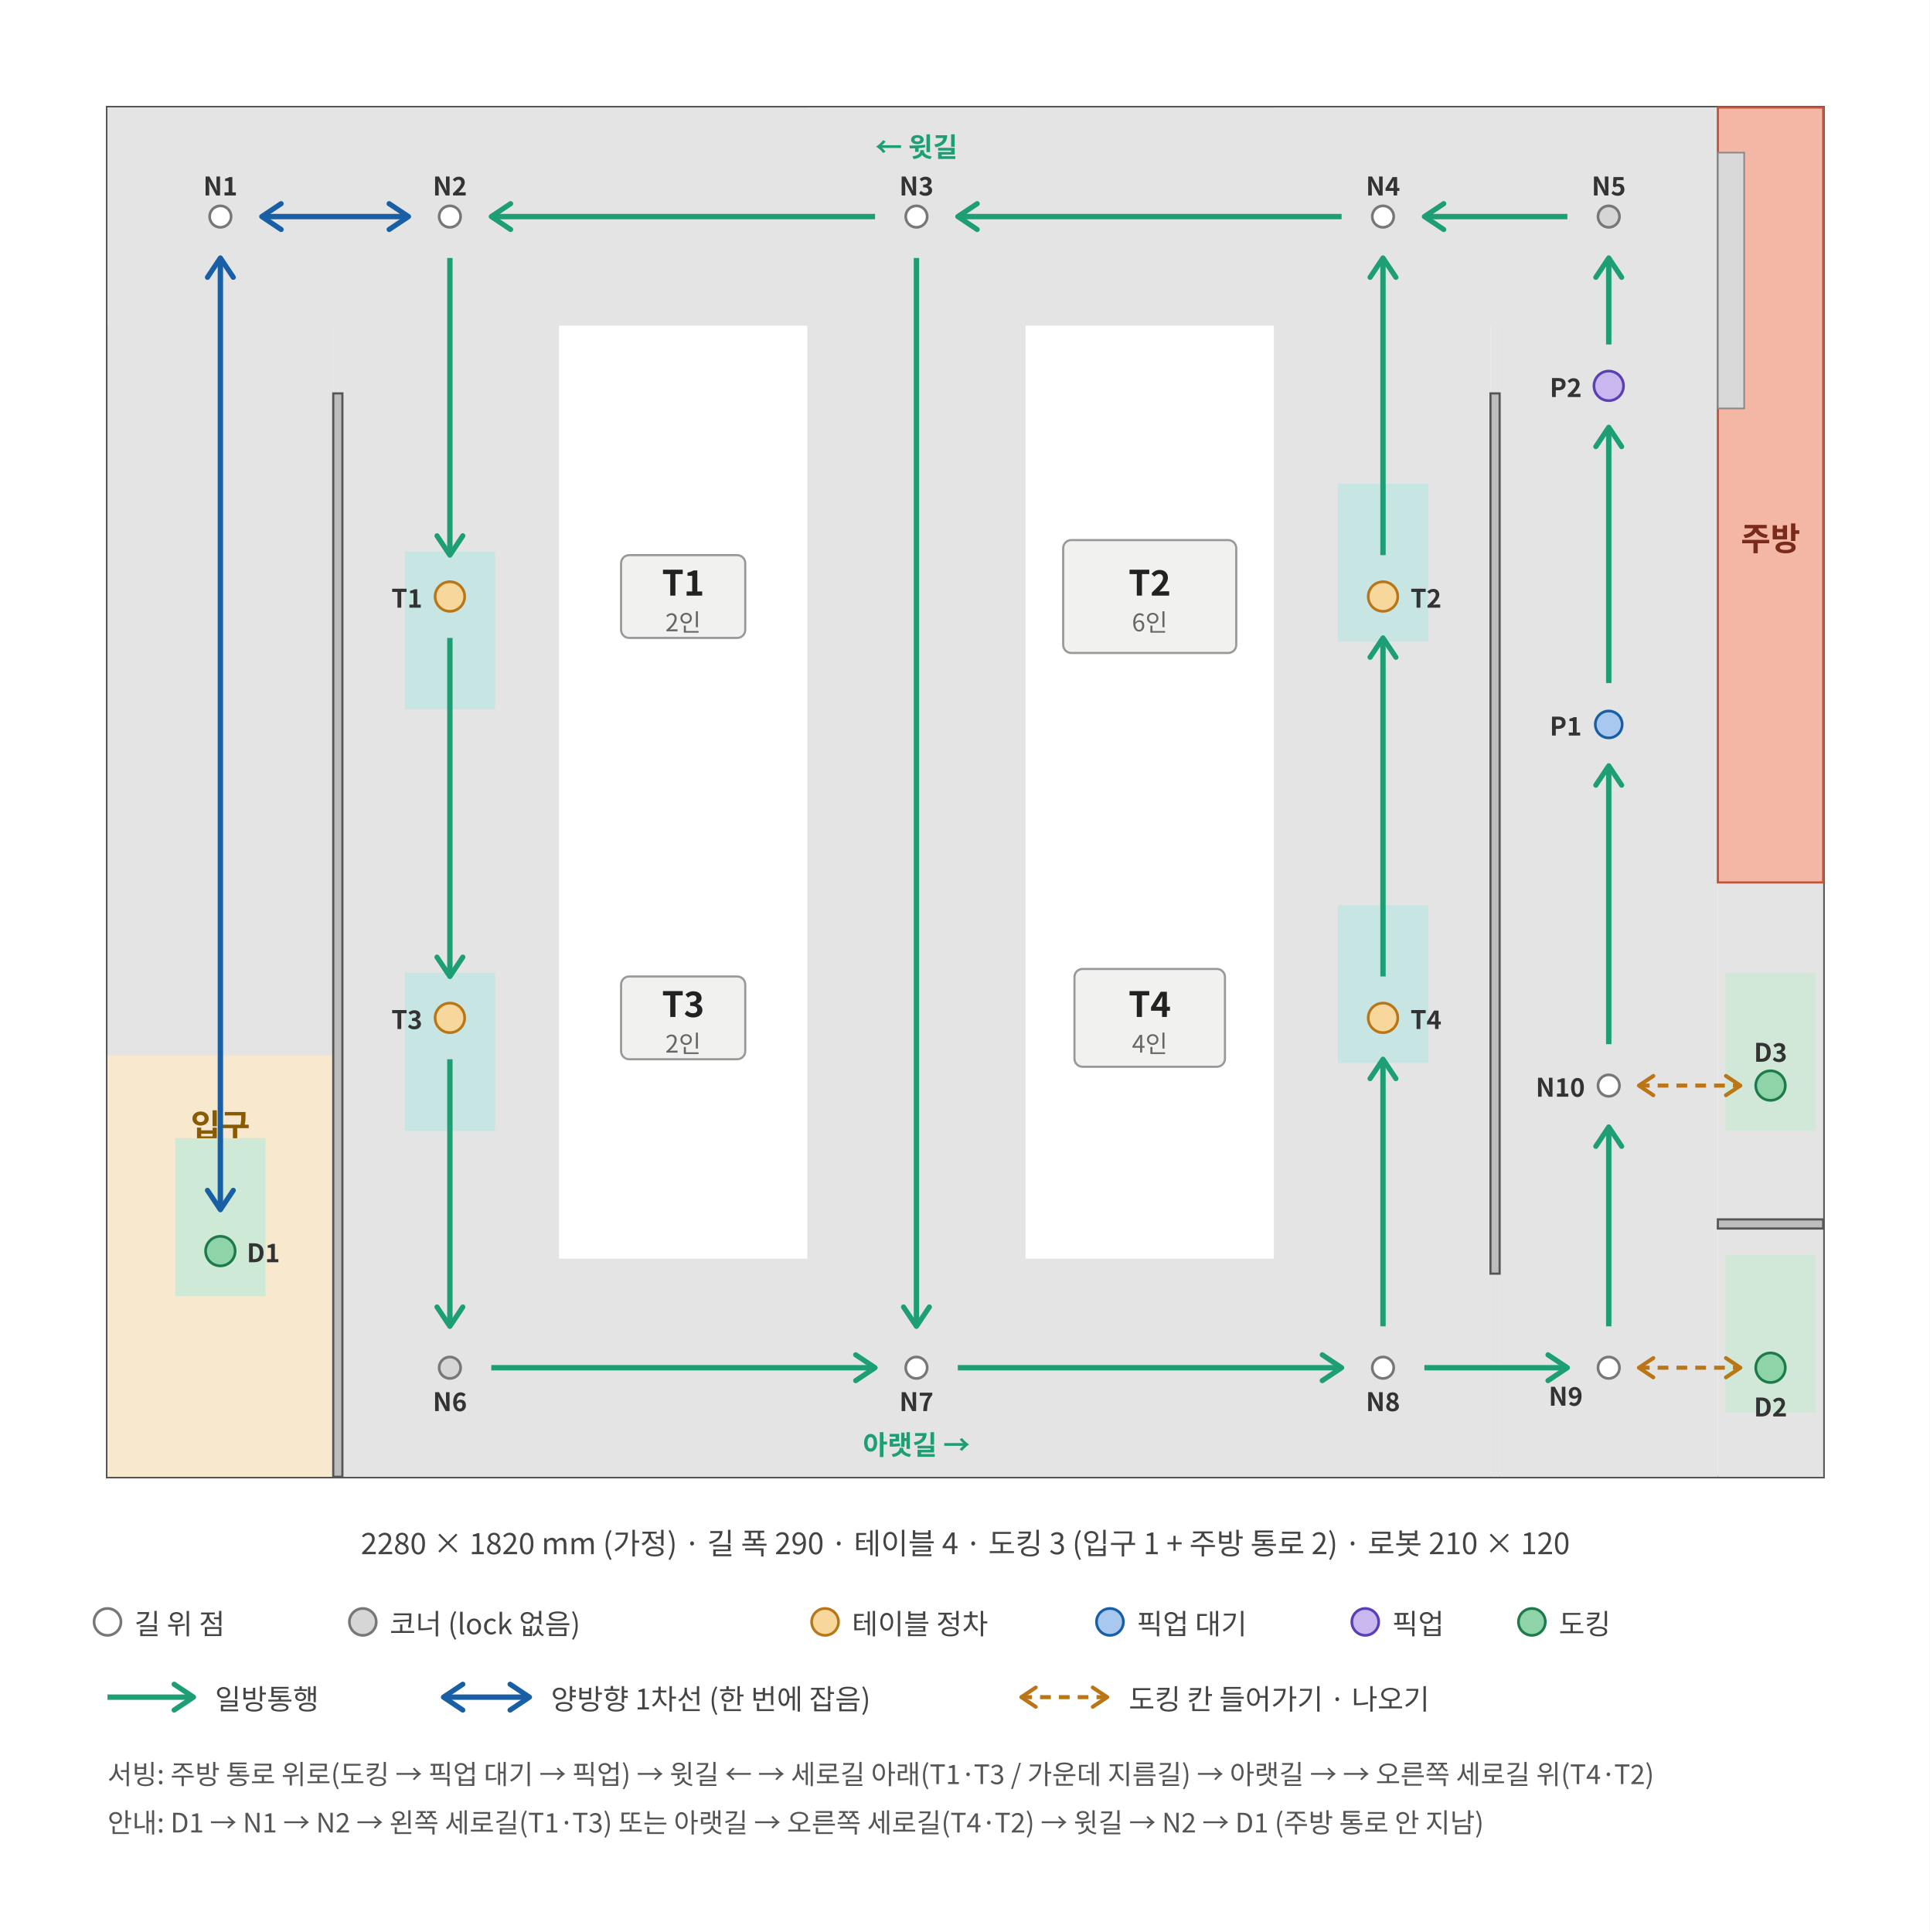
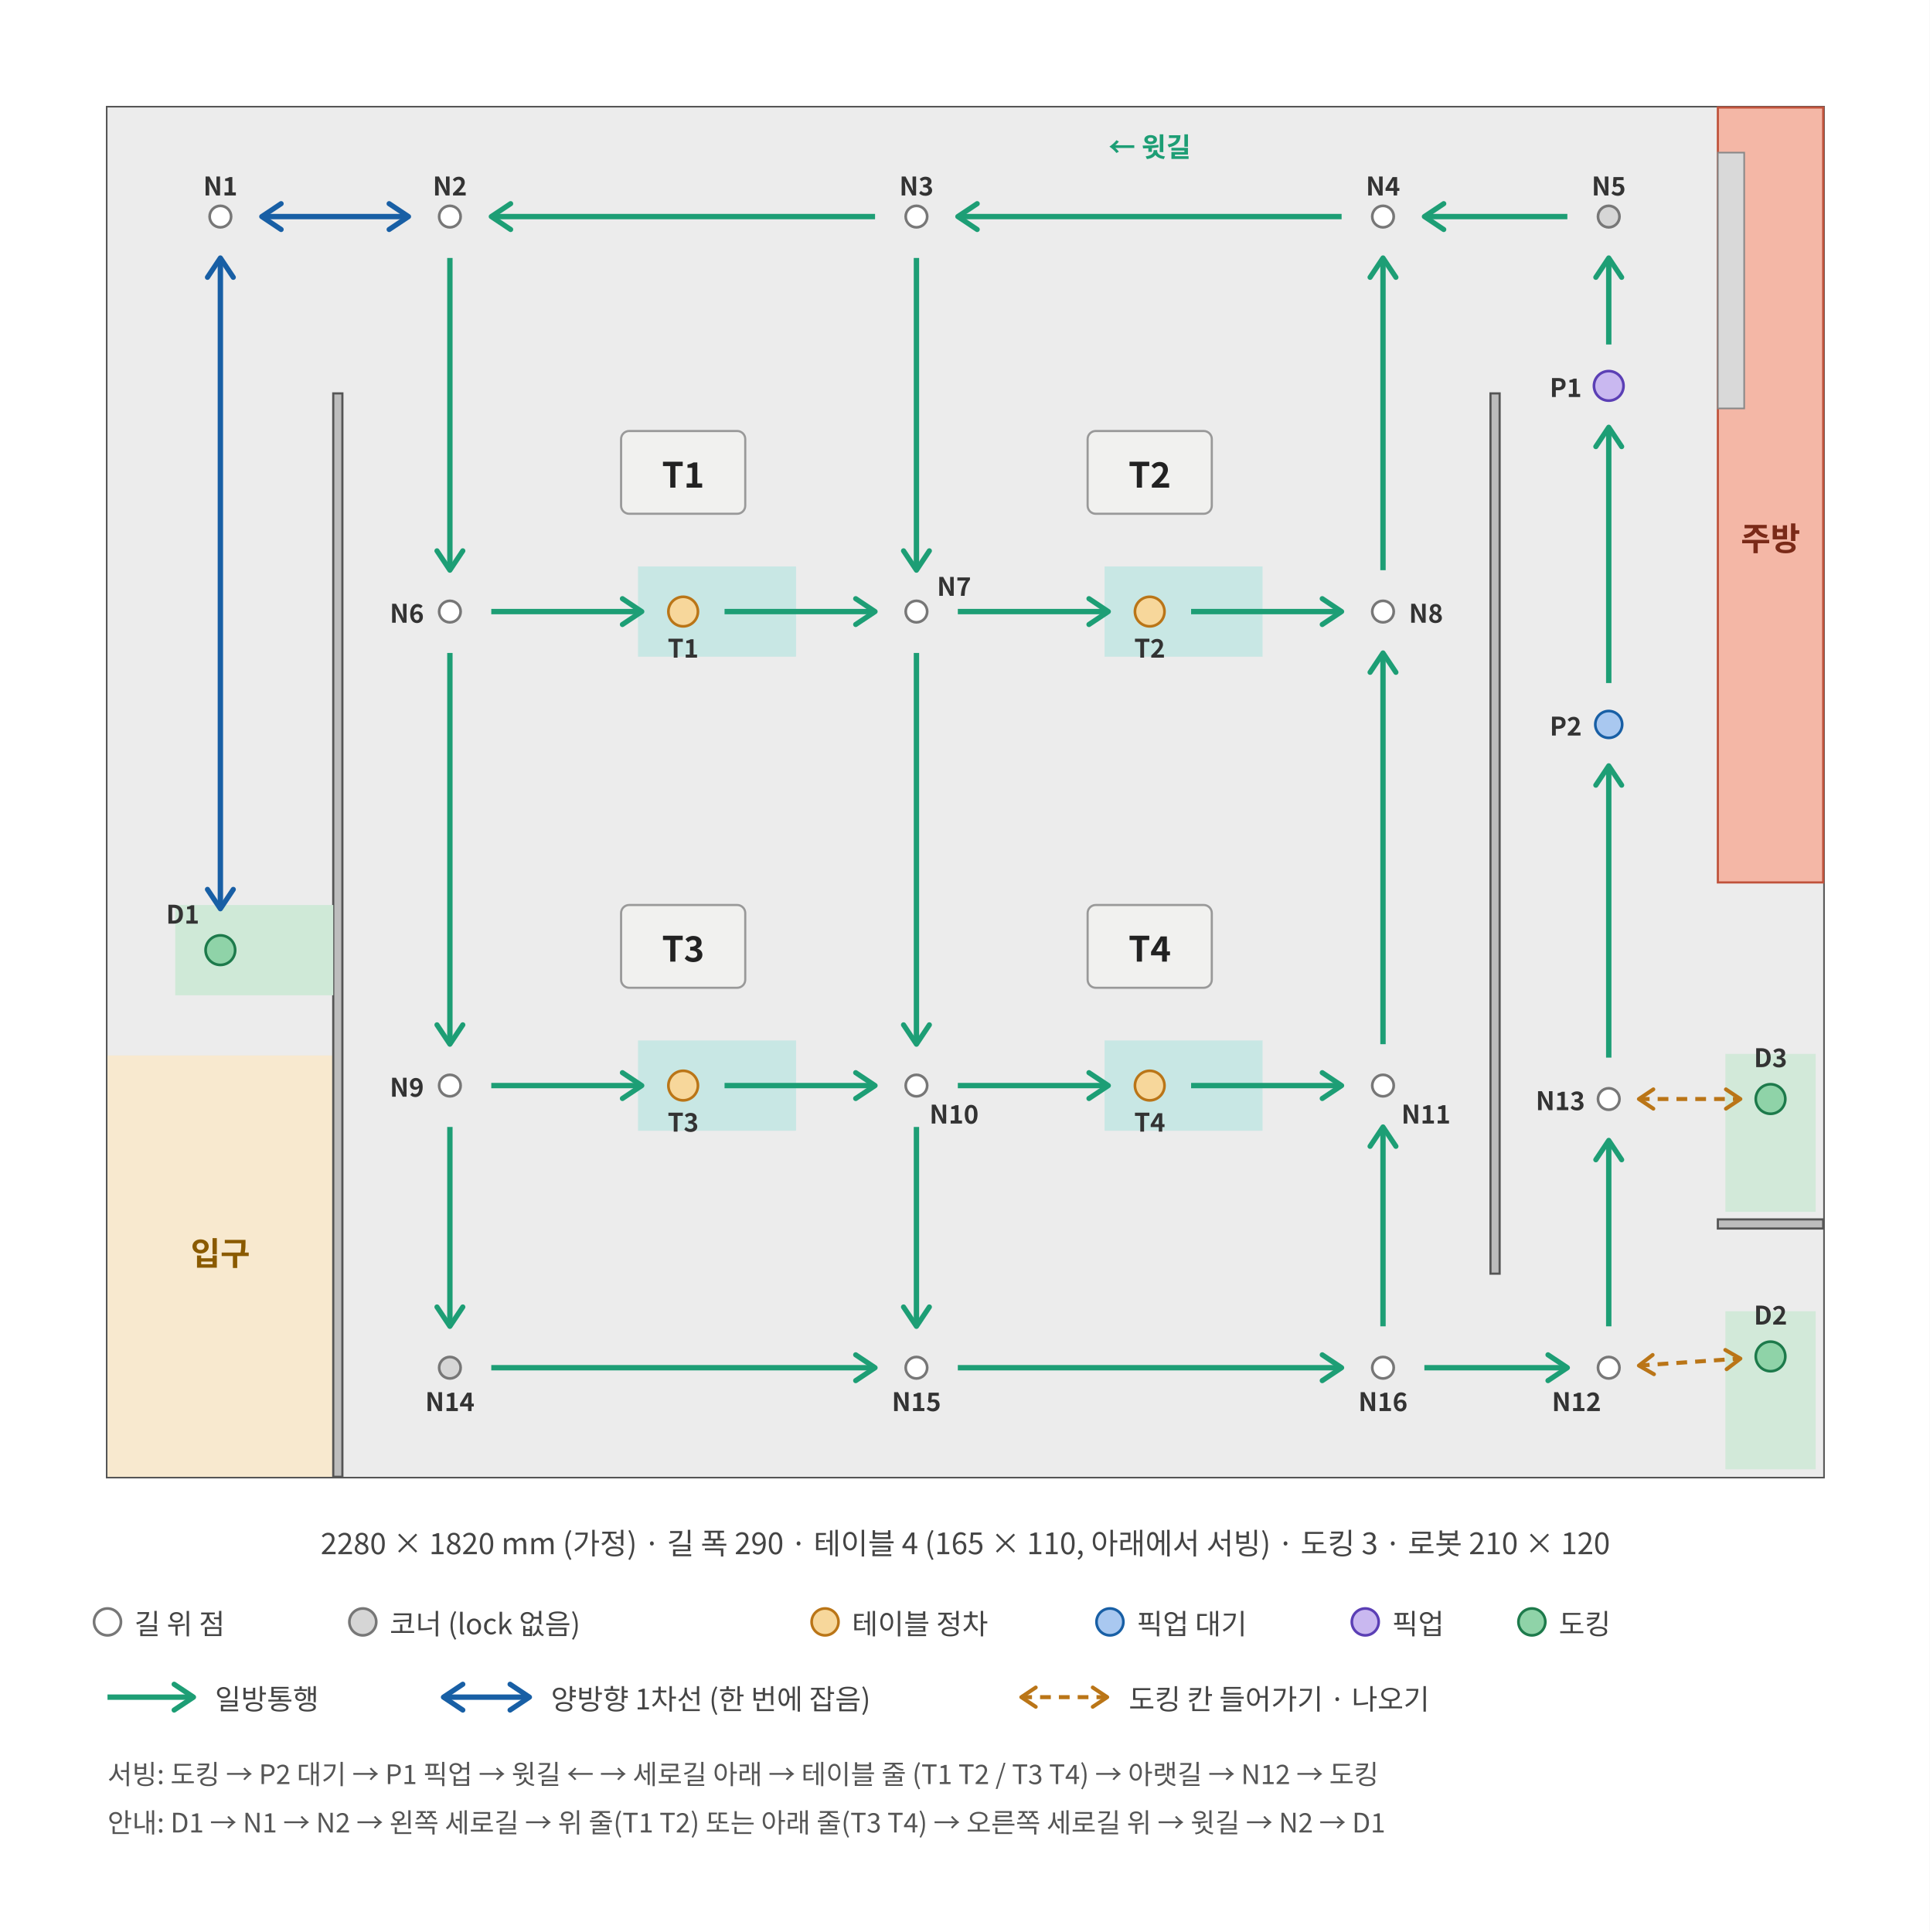
<svg xmlns="http://www.w3.org/2000/svg" width="718" height="719" font-family="Noto Sans CJK KR, sans-serif">
  <rect width="100%" height="100%" fill="#ffffff" />
  <defs>
    <marker id="a" viewBox="0 0 10 10" refX="8" refY="5" markerWidth="6" markerHeight="6" orient="auto-start-reverse">
      <path d="M2 1L8 5L2 9" fill="none" stroke="context-stroke" stroke-width="1.6" stroke-linecap="round" stroke-linejoin="round" />
    </marker>
  </defs>
  <rect x="40.0" y="40.0" width="638.4" height="509.6" fill="#ffffff" stroke="#555" stroke-width="1.2" />
-   <rect x="40.0" y="40.0" width="638.4" height="81.2" fill="#e4e4e4" stroke="none" stroke-width="0" />
-   <rect x="127.4" y="468.4" width="427.3" height="81.2" fill="#e4e4e4" stroke="none" stroke-width="0" />
-   <rect x="40.0" y="40.0" width="84.0" height="509.6" fill="#e4e4e4" stroke="none" stroke-width="0" />
-   <rect x="126.8" y="40.0" width="81.2" height="509.6" fill="#e4e4e4" stroke="none" stroke-width="0" />
-   <rect x="300.4" y="40.0" width="81.2" height="509.6" fill="#e4e4e4" stroke="none" stroke-width="0" />
-   <rect x="474.0" y="40.0" width="80.6" height="509.6" fill="#e4e4e4" stroke="none" stroke-width="0" />
-   <rect x="558.0" y="40.0" width="81.2" height="509.6" fill="#e4e4e4" stroke="none" stroke-width="0" />
-   <rect x="554.6" y="474.0" width="3.4" height="75.6" fill="#e4e4e4" stroke="none" stroke-width="0" />
-   <rect x="554.6" y="40.0" width="3.4" height="106.4" fill="#e4e4e4" stroke="none" stroke-width="0" />
-   <rect x="124.0" y="40.0" width="3.4" height="106.4" fill="#e4e4e4" stroke="none" stroke-width="0" />
-   <rect x="639.2" y="328.4" width="39.2" height="221.2" fill="#e4e4e4" stroke="none" stroke-width="0" />
+   <rect x="40.0" y="40.0" width="638.4" height="509.6" fill="#ececec" stroke="none" stroke-width="0" />
  <rect x="40.0" y="392.8" width="84.0" height="156.8" fill="#fbe9c8" stroke="none" stroke-width="0" opacity="0.8" />
-   <text x="82.0" y="418.0" font-size="12" fill="#8a5a00" font-weight="600" text-anchor="middle" dominant-baseline="central">입구</text>
+   <text x="82.0" y="465.6" font-size="12" fill="#8a5a00" font-weight="600" text-anchor="middle" dominant-baseline="central">입구</text>
  <rect x="639.2" y="40.0" width="39.2" height="288.4" fill="#f4b7a6" stroke="#c0533c" stroke-width="0.8" />
  <text x="658.8" y="199.6" font-size="12" fill="#7a2a18" font-weight="600" text-anchor="middle" dominant-baseline="central">주방</text>
  <rect x="639.2" y="56.8" width="9.8" height="95.2" fill="#d9d9d9" stroke="#888" stroke-width="0.6" />
  <rect x="124.0" y="146.4" width="3.4" height="403.2" fill="#bdbdbd" stroke="#555" stroke-width="0.8" />
  <rect x="554.6" y="146.4" width="3.4" height="327.6" fill="#bdbdbd" stroke="#555" stroke-width="0.8" />
  <rect x="639.2" y="453.8" width="39.2" height="3.4" fill="#bdbdbd" stroke="#555" stroke-width="0.8" />
-   <rect x="642.0" y="467.0" width="33.6" height="58.8" fill="#cfe9d7" stroke="none" stroke-width="0" opacity="0.9" />
-   <rect x="642.0" y="362.0" width="33.6" height="58.8" fill="#cfe9d7" stroke="none" stroke-width="0" opacity="0.9" />
-   <rect x="65.2" y="423.6" width="33.6" height="58.8" fill="#cfe9d7" stroke="none" stroke-width="0" />
-   <rect x="150.6" y="205.2" width="33.6" height="58.8" fill="#bfe6e2" stroke="none" stroke-width="0" opacity="0.8" />
-   <rect x="497.8" y="180.0" width="33.6" height="58.8" fill="#bfe6e2" stroke="none" stroke-width="0" opacity="0.8" />
-   <rect x="150.6" y="362.0" width="33.6" height="58.8" fill="#bfe6e2" stroke="none" stroke-width="0" opacity="0.8" />
-   <rect x="497.8" y="336.8" width="33.6" height="58.8" fill="#bfe6e2" stroke="none" stroke-width="0" opacity="0.8" />
-   <rect x="231.1" y="206.6" width="46.2" height="30.8" fill="#f1f1ef" stroke="#999" stroke-width="0.8" rx="3" />
-   <text x="254.2" y="216.0" font-size="13" fill="#222" font-weight="700" text-anchor="middle" dominant-baseline="central">T1</text>
-   <text x="254.2" y="231.0" font-size="9" fill="#666" font-weight="400" text-anchor="middle" dominant-baseline="central">2인</text>
-   <rect x="395.6" y="201.0" width="64.4" height="42.0" fill="#f1f1ef" stroke="#999" stroke-width="0.8" rx="3" />
-   <text x="427.8" y="216.0" font-size="13" fill="#222" font-weight="700" text-anchor="middle" dominant-baseline="central">T2</text>
-   <text x="427.8" y="231.0" font-size="9" fill="#666" font-weight="400" text-anchor="middle" dominant-baseline="central">6인</text>
-   <rect x="231.1" y="363.4" width="46.2" height="30.8" fill="#f1f1ef" stroke="#999" stroke-width="0.8" rx="3" />
-   <text x="254.2" y="372.8" font-size="13" fill="#222" font-weight="700" text-anchor="middle" dominant-baseline="central">T3</text>
-   <text x="254.2" y="387.8" font-size="9" fill="#666" font-weight="400" text-anchor="middle" dominant-baseline="central">2인</text>
-   <rect x="399.8" y="360.6" width="56.0" height="36.4" fill="#f1f1ef" stroke="#999" stroke-width="0.8" rx="3" />
-   <text x="427.8" y="372.8" font-size="13" fill="#222" font-weight="700" text-anchor="middle" dominant-baseline="central">T4</text>
-   <text x="427.8" y="387.8" font-size="9" fill="#666" font-weight="400" text-anchor="middle" dominant-baseline="central">4인</text>
-   <polyline points="598.6,493.6 598.6,419.4" fill="none" stroke="#1D9E75" stroke-width="2" marker-end="url(#a)" />
-   <polyline points="598.6,388.6 598.6,285.0" fill="none" stroke="#1D9E75" stroke-width="2" marker-end="url(#a)" />
+   <rect x="642.0" y="488.0" width="33.6" height="58.8" fill="#cfe9d7" stroke="none" stroke-width="0" opacity="0.9" />
+   <rect x="642.0" y="392.2" width="33.6" height="58.8" fill="#cfe9d7" stroke="none" stroke-width="0" opacity="0.9" />
+   <rect x="65.2" y="336.8" width="58.8" height="33.6" fill="#cfe9d7" stroke="none" stroke-width="0" />
+   <rect x="237.4" y="210.8" width="58.8" height="33.6" fill="#bfe6e2" stroke="none" stroke-width="0" opacity="0.8" />
+   <rect x="411.0" y="210.8" width="58.8" height="33.6" fill="#bfe6e2" stroke="none" stroke-width="0" opacity="0.8" />
+   <rect x="237.4" y="387.2" width="58.8" height="33.6" fill="#bfe6e2" stroke="none" stroke-width="0" opacity="0.8" />
+   <rect x="411.0" y="387.2" width="58.8" height="33.6" fill="#bfe6e2" stroke="none" stroke-width="0" opacity="0.8" />
+   <rect x="231.1" y="160.4" width="46.2" height="30.8" fill="#f1f1ef" stroke="#999" stroke-width="0.8" rx="3" />
+   <text x="254.2" y="175.8" font-size="13" fill="#222" font-weight="700" text-anchor="middle" dominant-baseline="central">T1</text>
+   <rect x="404.7" y="160.4" width="46.2" height="30.8" fill="#f1f1ef" stroke="#999" stroke-width="0.8" rx="3" />
+   <text x="427.8" y="175.8" font-size="13" fill="#222" font-weight="700" text-anchor="middle" dominant-baseline="central">T2</text>
+   <rect x="231.1" y="336.8" width="46.2" height="30.8" fill="#f1f1ef" stroke="#999" stroke-width="0.8" rx="3" />
+   <text x="254.2" y="352.2" font-size="13" fill="#222" font-weight="700" text-anchor="middle" dominant-baseline="central">T3</text>
+   <rect x="404.7" y="336.8" width="46.2" height="30.8" fill="#f1f1ef" stroke="#999" stroke-width="0.8" rx="3" />
+   <text x="427.8" y="352.2" font-size="13" fill="#222" font-weight="700" text-anchor="middle" dominant-baseline="central">T4</text>
+   <polyline points="598.6,493.6 598.6,424.4" fill="none" stroke="#1D9E75" stroke-width="2" marker-end="url(#a)" />
+   <polyline points="598.6,393.6 598.6,285.0" fill="none" stroke="#1D9E75" stroke-width="2" marker-end="url(#a)" />
  <polyline points="598.6,254.2 598.6,159.0" fill="none" stroke="#1D9E75" stroke-width="2" marker-end="url(#a)" />
  <polyline points="598.6,128.2 598.6,96.0" fill="none" stroke="#1D9E75" stroke-width="2" marker-end="url(#a)" />
  <polyline points="583.2,80.6 530.0,80.6" fill="none" stroke="#1D9E75" stroke-width="2" marker-end="url(#a)" />
  <polyline points="499.2,80.6 356.4,80.6" fill="none" stroke="#1D9E75" stroke-width="2" marker-end="url(#a)" />
  <polyline points="325.6,80.6 182.8,80.6" fill="none" stroke="#1D9E75" stroke-width="2" marker-end="url(#a)" />
-   <polyline points="167.4,96.0 167.4,206.6" fill="none" stroke="#1D9E75" stroke-width="2" marker-end="url(#a)" />
-   <polyline points="167.4,237.4 167.4,363.4" fill="none" stroke="#1D9E75" stroke-width="2" marker-end="url(#a)" />
-   <polyline points="167.4,394.2 167.4,493.6" fill="none" stroke="#1D9E75" stroke-width="2" marker-end="url(#a)" />
+   <polyline points="167.4,96.0 167.4,212.2" fill="none" stroke="#1D9E75" stroke-width="2" marker-end="url(#a)" />
+   <polyline points="167.4,243.0 167.4,388.6" fill="none" stroke="#1D9E75" stroke-width="2" marker-end="url(#a)" />
+   <polyline points="167.4,419.4 167.4,493.6" fill="none" stroke="#1D9E75" stroke-width="2" marker-end="url(#a)" />
+   <polyline points="341.0,96.0 341.0,212.2" fill="none" stroke="#1D9E75" stroke-width="2" marker-end="url(#a)" />
+   <polyline points="341.0,243.0 341.0,388.6" fill="none" stroke="#1D9E75" stroke-width="2" marker-end="url(#a)" />
+   <polyline points="341.0,419.4 341.0,493.6" fill="none" stroke="#1D9E75" stroke-width="2" marker-end="url(#a)" />
+   <polyline points="514.6,493.6 514.6,419.4" fill="none" stroke="#1D9E75" stroke-width="2" marker-end="url(#a)" />
+   <polyline points="514.6,388.6 514.6,243.0" fill="none" stroke="#1D9E75" stroke-width="2" marker-end="url(#a)" />
+   <polyline points="514.6,212.2 514.6,96.0" fill="none" stroke="#1D9E75" stroke-width="2" marker-end="url(#a)" />
+   <polyline points="182.8,227.6 238.8,227.6" fill="none" stroke="#1D9E75" stroke-width="2" marker-end="url(#a)" />
+   <polyline points="269.6,227.6 325.6,227.6" fill="none" stroke="#1D9E75" stroke-width="2" marker-end="url(#a)" />
+   <polyline points="356.4,227.6 412.4,227.6" fill="none" stroke="#1D9E75" stroke-width="2" marker-end="url(#a)" />
+   <polyline points="443.2,227.6 499.2,227.6" fill="none" stroke="#1D9E75" stroke-width="2" marker-end="url(#a)" />
+   <polyline points="182.8,404.0 238.8,404.0" fill="none" stroke="#1D9E75" stroke-width="2" marker-end="url(#a)" />
+   <polyline points="269.6,404.0 325.6,404.0" fill="none" stroke="#1D9E75" stroke-width="2" marker-end="url(#a)" />
+   <polyline points="356.4,404.0 412.4,404.0" fill="none" stroke="#1D9E75" stroke-width="2" marker-end="url(#a)" />
+   <polyline points="443.2,404.0 499.2,404.0" fill="none" stroke="#1D9E75" stroke-width="2" marker-end="url(#a)" />
  <polyline points="182.8,509.0 325.6,509.0" fill="none" stroke="#1D9E75" stroke-width="2" marker-end="url(#a)" />
  <polyline points="356.4,509.0 499.2,509.0" fill="none" stroke="#1D9E75" stroke-width="2" marker-end="url(#a)" />
  <polyline points="530.0,509.0 583.2,509.0" fill="none" stroke="#1D9E75" stroke-width="2" marker-end="url(#a)" />
-   <polyline points="514.6,493.6 514.6,394.2" fill="none" stroke="#1D9E75" stroke-width="2" marker-end="url(#a)" />
-   <polyline points="514.6,363.4 514.6,237.4" fill="none" stroke="#1D9E75" stroke-width="2" marker-end="url(#a)" />
-   <polyline points="514.6,206.6 514.6,96.0" fill="none" stroke="#1D9E75" stroke-width="2" marker-end="url(#a)" />
-   <polyline points="341.0,96.0 341.0,493.6" fill="none" stroke="#1D9E75" stroke-width="2" marker-end="url(#a)" />
  <polyline points="152.0,80.6 97.4,80.6" fill="none" stroke="#185FA5" stroke-width="2" marker-end="url(#a)" marker-start="url(#a)" />
-   <polyline points="82.0,96.0 82.0,450.2" fill="none" stroke="#185FA5" stroke-width="2" marker-end="url(#a)" marker-start="url(#a)" />
-   <polyline points="609.8,509.0 647.6,509.0" fill="none" stroke="#BA7517" stroke-width="1.5" stroke-dasharray="4 3" marker-end="url(#a)" marker-start="url(#a)" />
-   <polyline points="609.8,404.0 647.6,404.0" fill="none" stroke="#BA7517" stroke-width="1.5" stroke-dasharray="4 3" marker-end="url(#a)" marker-start="url(#a)" />
-   <circle cx="82.0" cy="465.6" r="5.5" fill="#8fd3a8" stroke="#1D7A4B" stroke-width="1" />
-   <text x="98.0" y="465.6" font-size="9.5" fill="#333" font-weight="600" text-anchor="middle" dominant-baseline="central">D1</text>
+   <polyline points="82.0,96.0 82.0,338.2" fill="none" stroke="#185FA5" stroke-width="2" marker-end="url(#a)" marker-start="url(#a)" />
+   <polyline points="609.8,508.2 647.6,505.6" fill="none" stroke="#BA7517" stroke-width="1.5" stroke-dasharray="4 3" marker-end="url(#a)" marker-start="url(#a)" />
+   <polyline points="609.8,409.0 647.6,409.0" fill="none" stroke="#BA7517" stroke-width="1.5" stroke-dasharray="4 3" marker-end="url(#a)" marker-start="url(#a)" />
+   <circle cx="82.0" cy="353.6" r="5.5" fill="#8fd3a8" stroke="#1D7A4B" stroke-width="1" />
+   <text x="68.0" y="339.6" font-size="9.5" fill="#333" font-weight="600" text-anchor="middle" dominant-baseline="central">D1</text>
  <circle cx="82.0" cy="80.6" r="4" fill="#ffffff" stroke="#777" stroke-width="1" />
  <text x="82.0" y="68.6" font-size="9.5" fill="#333" font-weight="600" text-anchor="middle" dominant-baseline="central">N1</text>
  <circle cx="598.6" cy="80.6" r="4" fill="#d6d6d6" stroke="#777" stroke-width="1" />
  <text x="598.6" y="68.6" font-size="9.5" fill="#333" font-weight="600" text-anchor="middle" dominant-baseline="central">N5</text>
  <circle cx="514.6" cy="80.6" r="4" fill="#ffffff" stroke="#777" stroke-width="1" />
  <text x="514.6" y="68.6" font-size="9.5" fill="#333" font-weight="600" text-anchor="middle" dominant-baseline="central">N4</text>
  <circle cx="341.0" cy="80.6" r="4" fill="#ffffff" stroke="#777" stroke-width="1" />
  <text x="341.0" y="68.6" font-size="9.5" fill="#333" font-weight="600" text-anchor="middle" dominant-baseline="central">N3</text>
  <circle cx="167.4" cy="80.6" r="4" fill="#ffffff" stroke="#777" stroke-width="1" />
  <text x="167.4" y="68.6" font-size="9.5" fill="#333" font-weight="600" text-anchor="middle" dominant-baseline="central">N2</text>
+   <circle cx="167.4" cy="227.6" r="4" fill="#ffffff" stroke="#777" stroke-width="1" />
+   <text x="151.4" y="227.6" font-size="9.5" fill="#333" font-weight="600" text-anchor="middle" dominant-baseline="central">N6</text>
+   <circle cx="254.2" cy="227.6" r="5.5" fill="#f7d79b" stroke="#BA7517" stroke-width="1" />
+   <text x="254.2" y="240.6" font-size="9.5" fill="#333" font-weight="600" text-anchor="middle" dominant-baseline="central">T1</text>
+   <circle cx="341.0" cy="227.6" r="4" fill="#ffffff" stroke="#777" stroke-width="1" />
+   <text x="355.0" y="217.6" font-size="9.5" fill="#333" font-weight="600" text-anchor="middle" dominant-baseline="central">N7</text>
+   <circle cx="427.8" cy="227.6" r="5.5" fill="#f7d79b" stroke="#BA7517" stroke-width="1" />
+   <text x="427.8" y="240.6" font-size="9.5" fill="#333" font-weight="600" text-anchor="middle" dominant-baseline="central">T2</text>
+   <circle cx="514.6" cy="227.6" r="4" fill="#ffffff" stroke="#777" stroke-width="1" />
+   <text x="530.6" y="227.6" font-size="9.5" fill="#333" font-weight="600" text-anchor="middle" dominant-baseline="central">N8</text>
+   <circle cx="167.4" cy="404.0" r="4" fill="#ffffff" stroke="#777" stroke-width="1" />
+   <text x="151.4" y="404.0" font-size="9.5" fill="#333" font-weight="600" text-anchor="middle" dominant-baseline="central">N9</text>
+   <circle cx="254.2" cy="404.0" r="5.5" fill="#f7d79b" stroke="#BA7517" stroke-width="1" />
+   <text x="254.2" y="417.0" font-size="9.5" fill="#333" font-weight="600" text-anchor="middle" dominant-baseline="central">T3</text>
+   <circle cx="341.0" cy="404.0" r="4" fill="#ffffff" stroke="#777" stroke-width="1" />
+   <text x="355.0" y="414.0" font-size="9.5" fill="#333" font-weight="600" text-anchor="middle" dominant-baseline="central">N10</text>
+   <circle cx="427.8" cy="404.0" r="5.5" fill="#f7d79b" stroke="#BA7517" stroke-width="1" />
+   <text x="427.8" y="417.0" font-size="9.5" fill="#333" font-weight="600" text-anchor="middle" dominant-baseline="central">T4</text>
+   <circle cx="514.6" cy="404.0" r="4" fill="#ffffff" stroke="#777" stroke-width="1" />
+   <text x="530.6" y="414.0" font-size="9.5" fill="#333" font-weight="600" text-anchor="middle" dominant-baseline="central">N11</text>
  <circle cx="167.4" cy="509.0" r="4" fill="#d6d6d6" stroke="#777" stroke-width="1" />
-   <text x="167.4" y="521.0" font-size="9.5" fill="#333" font-weight="600" text-anchor="middle" dominant-baseline="central">N6</text>
+   <text x="167.4" y="521.0" font-size="9.5" fill="#333" font-weight="600" text-anchor="middle" dominant-baseline="central">N14</text>
  <circle cx="341.0" cy="509.0" r="4" fill="#ffffff" stroke="#777" stroke-width="1" />
-   <text x="341.0" y="521.0" font-size="9.5" fill="#333" font-weight="600" text-anchor="middle" dominant-baseline="central">N7</text>
+   <text x="341.0" y="521.0" font-size="9.5" fill="#333" font-weight="600" text-anchor="middle" dominant-baseline="central">N15</text>
  <circle cx="514.6" cy="509.0" r="4" fill="#ffffff" stroke="#777" stroke-width="1" />
-   <text x="514.6" y="521.0" font-size="9.5" fill="#333" font-weight="600" text-anchor="middle" dominant-baseline="central">N8</text>
+   <text x="514.6" y="521.0" font-size="9.5" fill="#333" font-weight="600" text-anchor="middle" dominant-baseline="central">N16</text>
  <circle cx="598.6" cy="509.0" r="4" fill="#ffffff" stroke="#777" stroke-width="1" />
-   <text x="582.6" y="519.0" font-size="9.5" fill="#333" font-weight="600" text-anchor="middle" dominant-baseline="central">N9</text>
-   <circle cx="167.4" cy="222.0" r="5.5" fill="#f7d79b" stroke="#BA7517" stroke-width="1" />
-   <text x="151.4" y="222.0" font-size="9.5" fill="#333" font-weight="600" text-anchor="middle" dominant-baseline="central">T1</text>
-   <circle cx="167.4" cy="378.8" r="5.5" fill="#f7d79b" stroke="#BA7517" stroke-width="1" />
-   <text x="151.4" y="378.8" font-size="9.5" fill="#333" font-weight="600" text-anchor="middle" dominant-baseline="central">T3</text>
-   <circle cx="514.6" cy="378.8" r="5.5" fill="#f7d79b" stroke="#BA7517" stroke-width="1" />
-   <text x="530.6" y="378.8" font-size="9.5" fill="#333" font-weight="600" text-anchor="middle" dominant-baseline="central">T4</text>
-   <circle cx="514.6" cy="222.0" r="5.5" fill="#f7d79b" stroke="#BA7517" stroke-width="1" />
-   <text x="530.6" y="222.0" font-size="9.5" fill="#333" font-weight="600" text-anchor="middle" dominant-baseline="central">T2</text>
-   <circle cx="598.6" cy="404.0" r="4" fill="#ffffff" stroke="#777" stroke-width="1" />
-   <text x="580.6" y="404.0" font-size="9.5" fill="#333" font-weight="600" text-anchor="middle" dominant-baseline="central">N10</text>
+   <text x="586.6" y="521.0" font-size="9.5" fill="#333" font-weight="600" text-anchor="middle" dominant-baseline="central">N12</text>
+   <circle cx="598.6" cy="409.0" r="4" fill="#ffffff" stroke="#777" stroke-width="1" />
+   <text x="580.6" y="409.0" font-size="9.5" fill="#333" font-weight="600" text-anchor="middle" dominant-baseline="central">N13</text>
  <circle cx="598.6" cy="269.6" r="5" fill="#a9c8f0" stroke="#185FA5" stroke-width="1" />
-   <text x="582.6" y="269.6" font-size="9.5" fill="#333" font-weight="600" text-anchor="middle" dominant-baseline="central">P1</text>
+   <text x="582.6" y="269.6" font-size="9.5" fill="#333" font-weight="600" text-anchor="middle" dominant-baseline="central">P2</text>
  <circle cx="598.6" cy="143.6" r="5.5" fill="#c9b8f0" stroke="#5b3fb5" stroke-width="1" />
-   <text x="582.6" y="143.6" font-size="9.5" fill="#333" font-weight="600" text-anchor="middle" dominant-baseline="central">P2</text>
-   <circle cx="658.8" cy="509.0" r="5.5" fill="#8fd3a8" stroke="#1D7A4B" stroke-width="1" />
-   <text x="658.8" y="523.0" font-size="9.5" fill="#333" font-weight="600" text-anchor="middle" dominant-baseline="central">D2</text>
-   <circle cx="658.8" cy="404.0" r="5.5" fill="#8fd3a8" stroke="#1D7A4B" stroke-width="1" />
-   <text x="658.8" y="391.0" font-size="9.5" fill="#333" font-weight="600" text-anchor="middle" dominant-baseline="central">D3</text>
-   <text x="341.0" y="54.0" font-size="10" fill="#1D9E75" font-weight="600" text-anchor="middle" dominant-baseline="central">← 윗길</text>
-   <text x="341.0" y="537.0" font-size="10" fill="#1D9E75" font-weight="600" text-anchor="middle" dominant-baseline="central">아랫길 →</text>
-   <text x="359.2" y="573.6" font-size="11" fill="#444" font-weight="400" text-anchor="middle" dominant-baseline="central">2280 × 1820 mm (가정) · 길 폭 290 · 테이블 4 · 도킹 3 (입구 1 + 주방 통로 2) · 로봇 210 × 120</text>
+   <text x="582.6" y="143.6" font-size="9.5" fill="#333" font-weight="600" text-anchor="middle" dominant-baseline="central">P1</text>
+   <circle cx="658.8" cy="504.8" r="5.5" fill="#8fd3a8" stroke="#1D7A4B" stroke-width="1" />
+   <text x="658.8" y="488.8" font-size="9.5" fill="#333" font-weight="600" text-anchor="middle" dominant-baseline="central">D2</text>
+   <circle cx="658.8" cy="409.0" r="5.5" fill="#8fd3a8" stroke="#1D7A4B" stroke-width="1" />
+   <text x="658.8" y="393.0" font-size="9.5" fill="#333" font-weight="600" text-anchor="middle" dominant-baseline="central">D3</text>
+   <text x="427.8" y="54.0" font-size="10" fill="#1D9E75" font-weight="600" text-anchor="middle" dominant-baseline="central">← 윗길</text>
+   <text x="359.2" y="573.6" font-size="11" fill="#444" font-weight="400" text-anchor="middle" dominant-baseline="central">2280 × 1820 mm (가정) · 길 폭 290 · 테이블 4 (165 × 110, 아래에서 서빙) · 도킹 3 · 로봇 210 × 120</text>
  <circle cx="40" cy="603.6" r="5" fill="#ffffff" stroke="#777" />
  <text x="50" y="603.6" font-size="10.5" fill="#444" font-weight="400" text-anchor="start" dominant-baseline="central">길 위 점</text>
  <circle cx="135" cy="603.6" r="5" fill="#d6d6d6" stroke="#777" />
  <text x="145" y="603.6" font-size="10.5" fill="#444" font-weight="400" text-anchor="start" dominant-baseline="central">코너 (lock 없음)</text>
  <circle cx="307" cy="603.6" r="5" fill="#f7d79b" stroke="#BA7517" />
  <text x="317" y="603.6" font-size="10.5" fill="#444" font-weight="400" text-anchor="start" dominant-baseline="central">테이블 정차</text>
  <circle cx="413" cy="603.6" r="5" fill="#a9c8f0" stroke="#185FA5" />
  <text x="423" y="603.6" font-size="10.5" fill="#444" font-weight="400" text-anchor="start" dominant-baseline="central">픽업 대기</text>
  <circle cx="508" cy="603.6" r="5" fill="#c9b8f0" stroke="#5b3fb5" />
  <text x="518" y="603.6" font-size="10.5" fill="#444" font-weight="400" text-anchor="start" dominant-baseline="central">픽업</text>
  <circle cx="570" cy="603.6" r="5" fill="#8fd3a8" stroke="#1D7A4B" />
  <text x="580" y="603.6" font-size="10.5" fill="#444" font-weight="400" text-anchor="start" dominant-baseline="central">도킹</text>
  <line x1="40" y1="631.6" x2="72" y2="631.6" stroke="#1D9E75" stroke-width="2" marker-end="url(#a)" />
  <text x="80" y="631.6" font-size="10.5" fill="#444" font-weight="400" text-anchor="start" dominant-baseline="central">일방통행</text>
  <line x1="165" y1="631.6" x2="197" y2="631.6" stroke="#185FA5" stroke-width="2" marker-start="url(#a)" marker-end="url(#a)" />
  <text x="205" y="631.6" font-size="10.5" fill="#444" font-weight="400" text-anchor="start" dominant-baseline="central">양방향 1차선 (한 번에 잡음)</text>
  <line x1="380" y1="631.6" x2="412" y2="631.6" stroke="#BA7517" stroke-width="1.5" stroke-dasharray="4 3" marker-start="url(#a)" marker-end="url(#a)" />
  <text x="420" y="631.6" font-size="10.5" fill="#444" font-weight="400" text-anchor="start" dominant-baseline="central">도킹 칸 들어가기 · 나오기</text>
-   <text x="40" y="659.6" font-size="10" fill="#555" font-weight="400" text-anchor="start" dominant-baseline="central">서빙: 주방 통로 위로(도킹 → 픽업 대기 → 픽업) → 윗길 ← → 세로길 아래(T1·T3 / 가운데 지름길) → 아랫길 → → 오른쪽 세로길 위(T4·T2)</text>
-   <text x="40" y="677.6" font-size="10" fill="#555" font-weight="400" text-anchor="start" dominant-baseline="central">안내: D1 → N1 → N2 → 왼쪽 세로길(T1·T3) 또는 아랫길 → 오른쪽 세로길(T4·T2) → 윗길 → N2 → D1 (주방 통로 안 지남)</text>
+   <text x="40" y="659.6" font-size="10" fill="#555" font-weight="400" text-anchor="start" dominant-baseline="central">서빙: 도킹 → P2 대기 → P1 픽업 → 윗길 ← → 세로길 아래 → 테이블 줄 (T1 T2 / T3 T4) → 아랫길 → N12 → 도킹</text>
+   <text x="40" y="677.6" font-size="10" fill="#555" font-weight="400" text-anchor="start" dominant-baseline="central">안내: D1 → N1 → N2 → 왼쪽 세로길 → 위 줄(T1 T2) 또는 아래 줄(T3 T4) → 오른쪽 세로길 위 → 윗길 → N2 → D1</text>
</svg>
